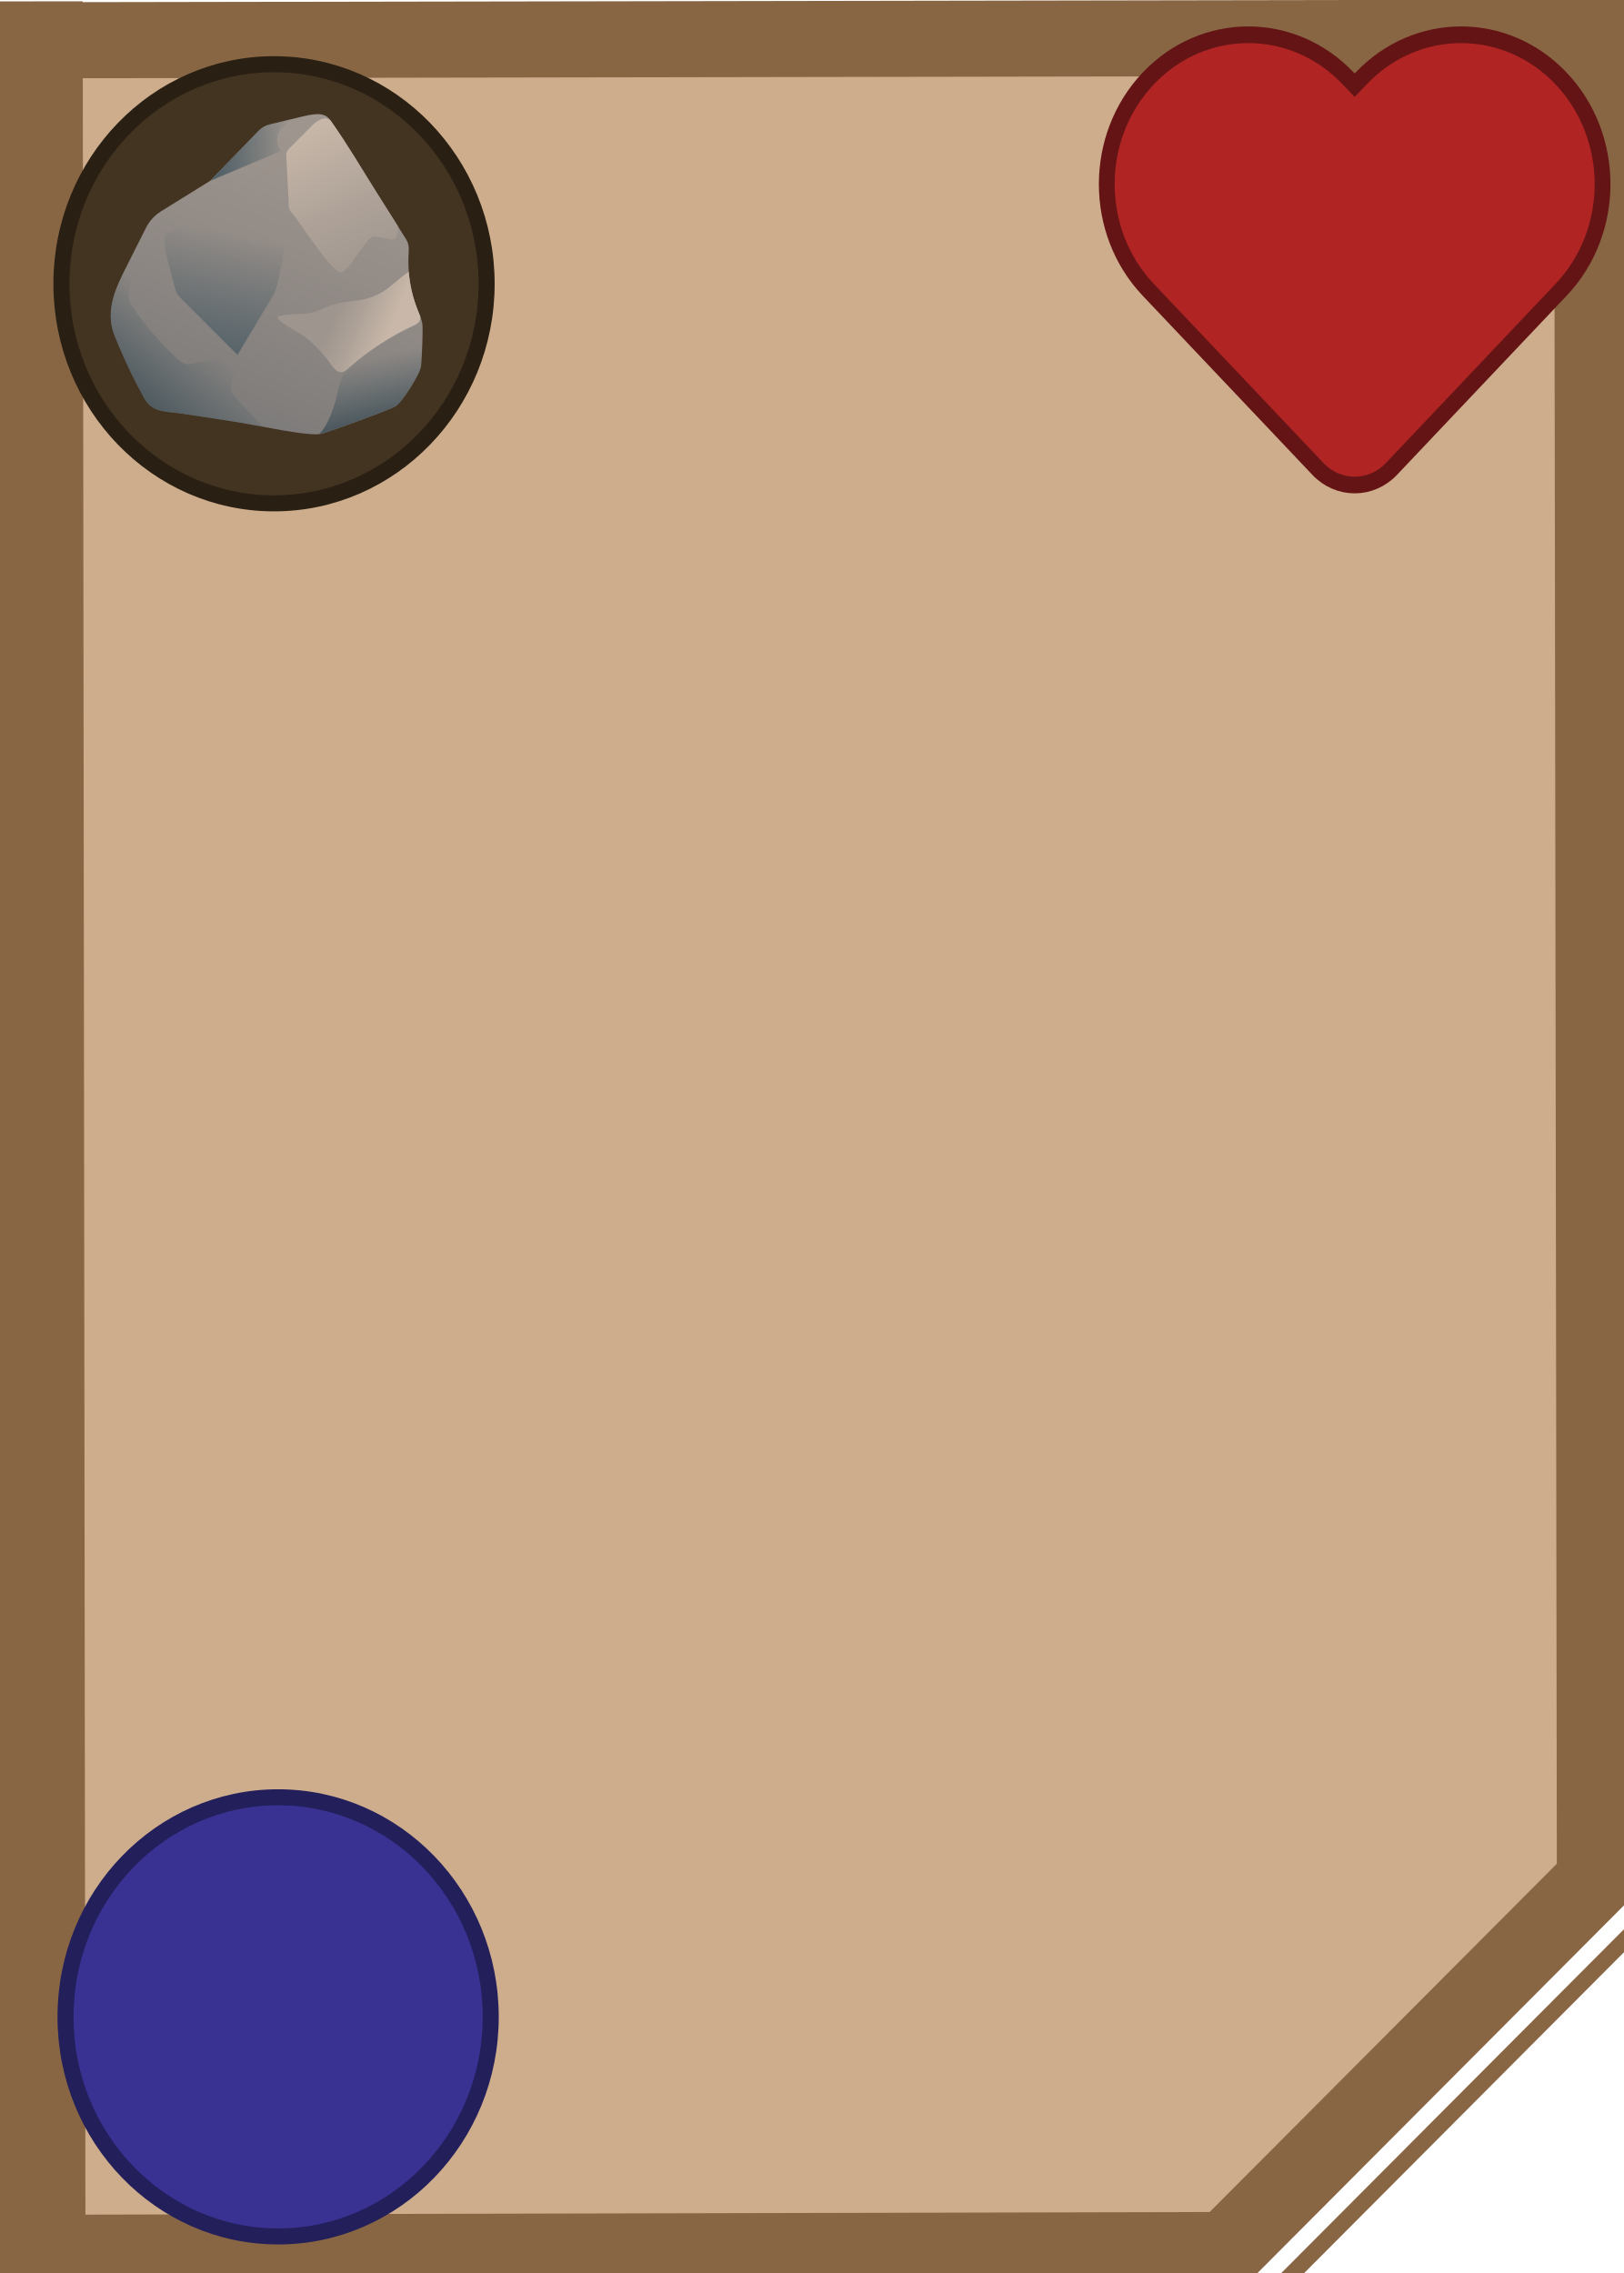
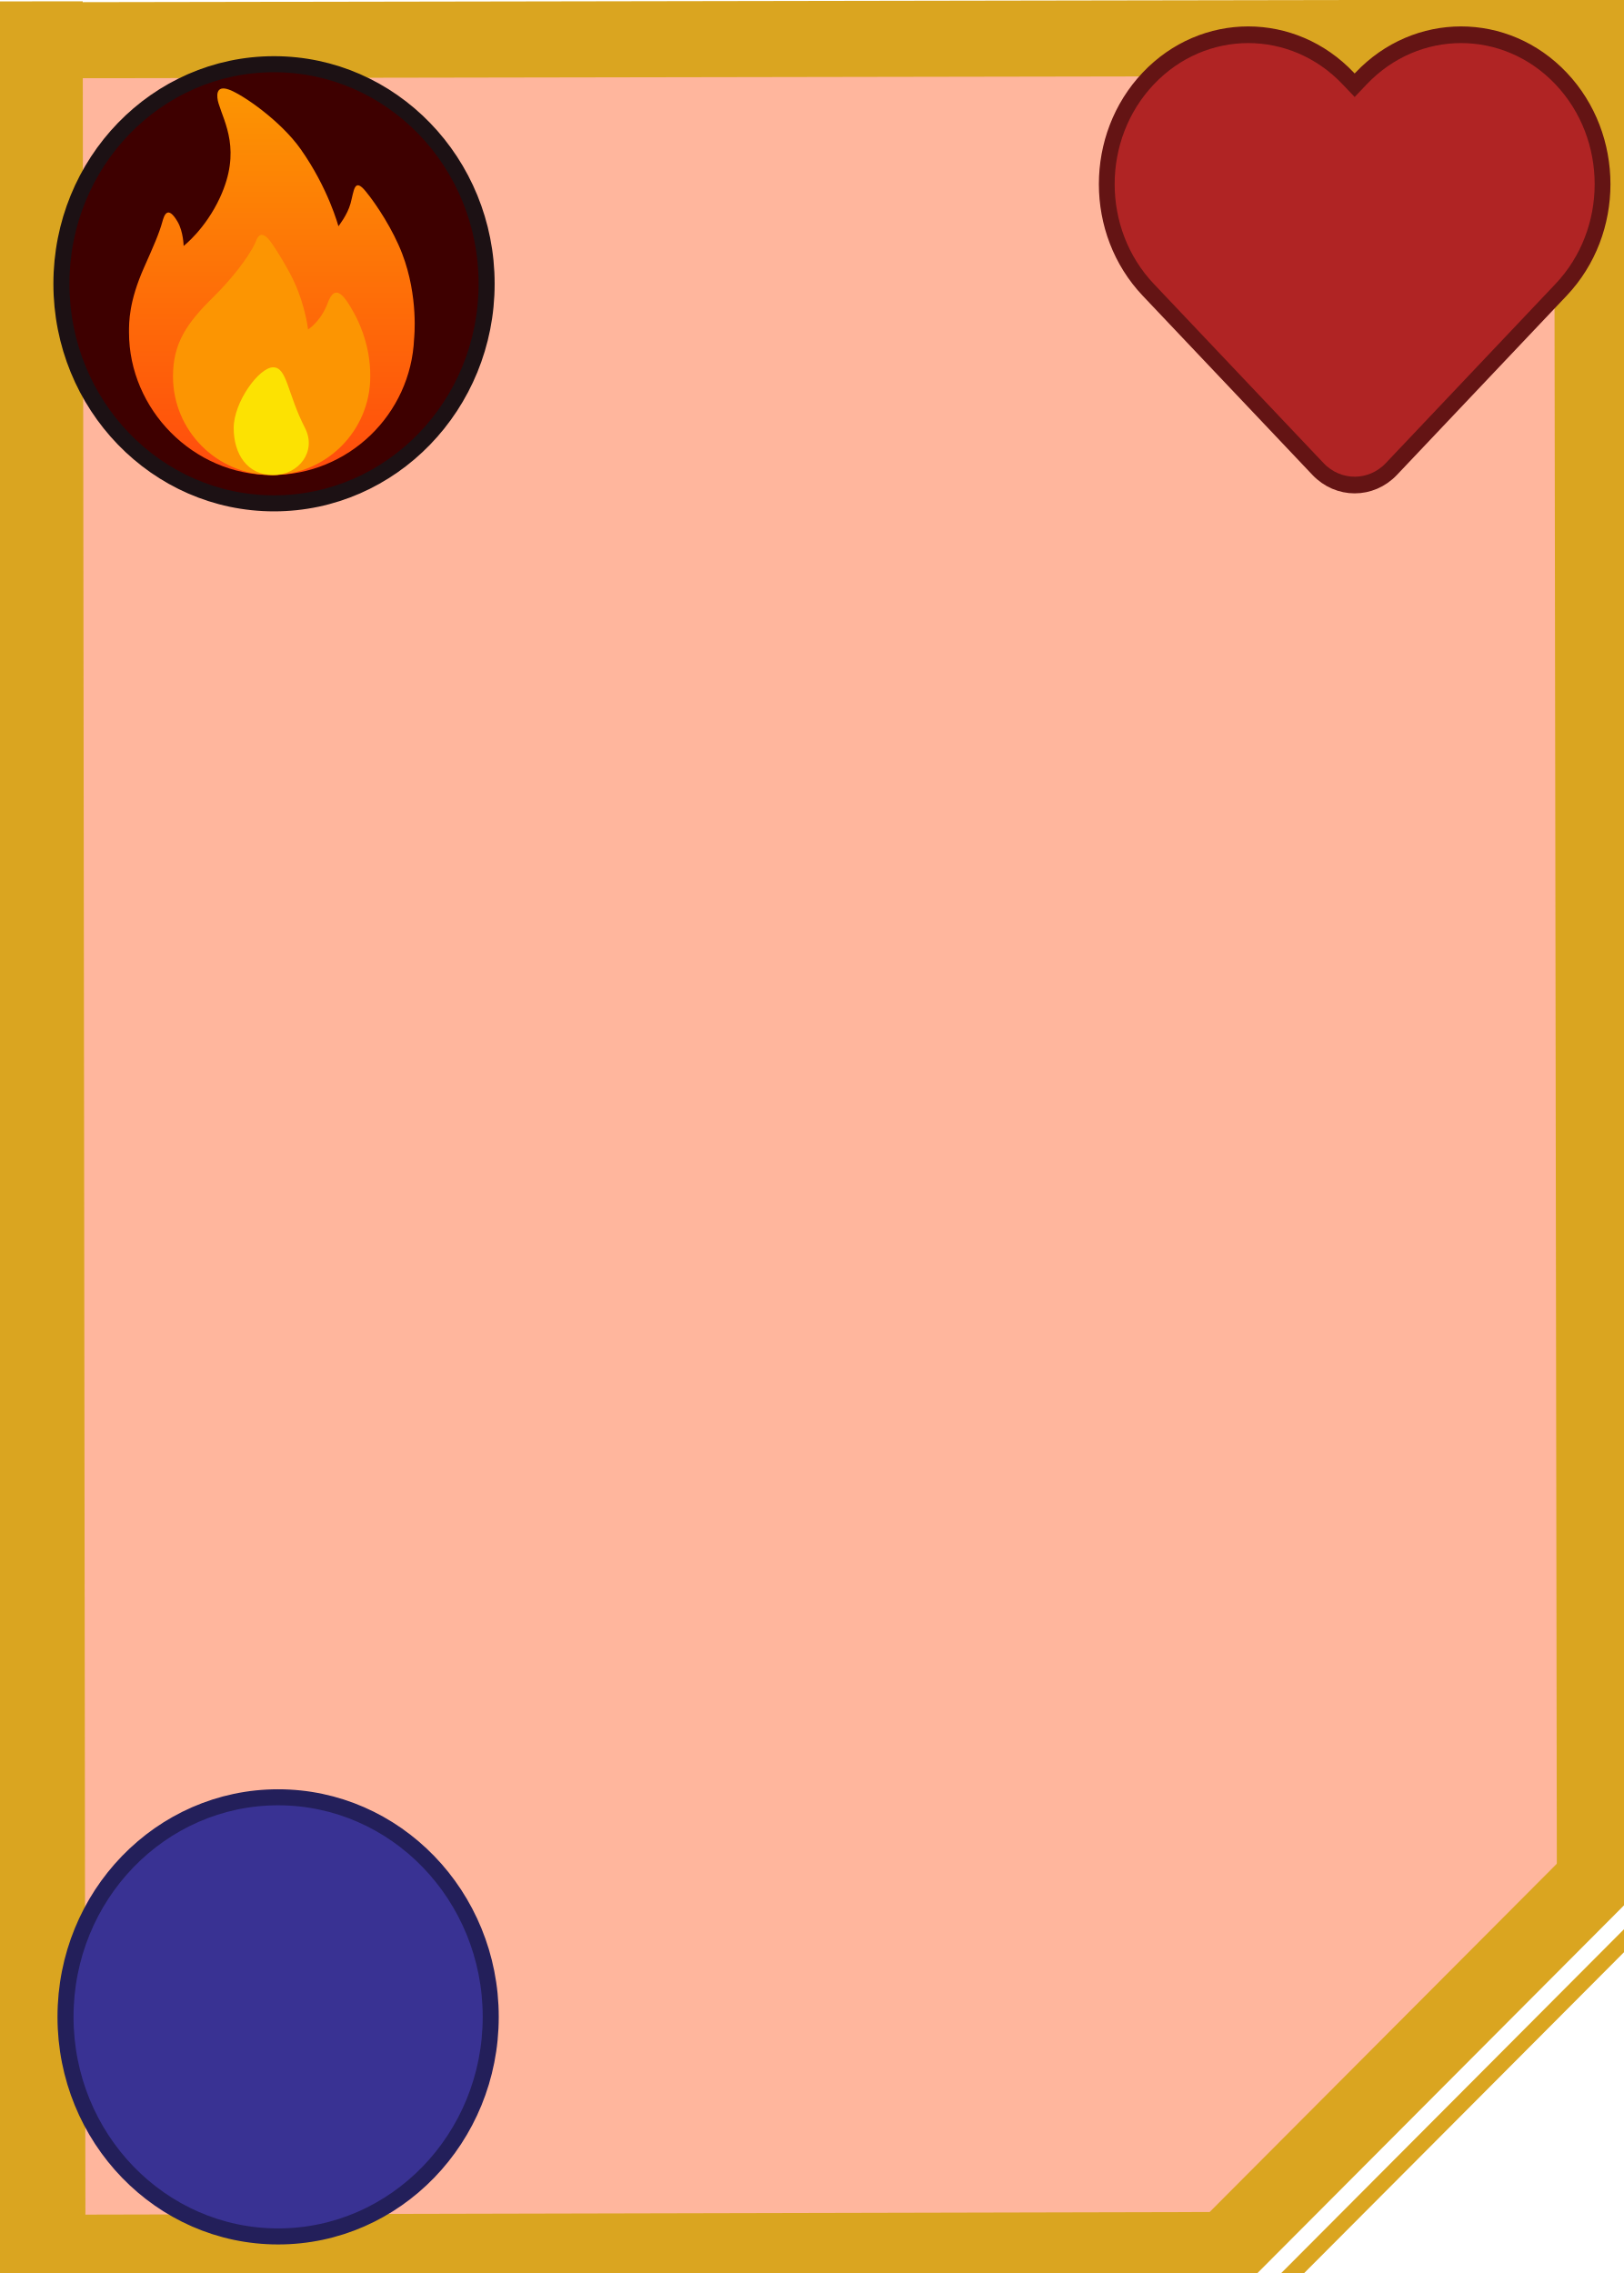
<svg xmlns="http://www.w3.org/2000/svg" width="500" height="700" viewBox="0 0 500 700" preserveAspectRatio="xMidYMid meet" version="1.1" id="svg1" xml:space="preserve">
  <defs id="defs1">
    <linearGradient id="swatch84">
      <stop style="stop-color:#693017;stop-opacity:1;" offset="0" id="stop84" />
    </linearGradient>
    <linearGradient id="linear-gradient-1" gradientUnits="userSpaceOnUse" x1="94.141" y1="255" x2="94.141" y2="0.188">
      <stop offset="0" stop-color="#ff4c0d" id="stop1" />
      <stop offset="1" stop-color="#fc9502" id="stop2" />
    </linearGradient>
-     <linearGradient id="IconifyId17ecdb2904d178eab19920" gradientUnits="userSpaceOnUse" x1="104.646" y1="123.357" x2="97.606" y2="95.587" gradientTransform="matrix(6.25,0,0,6.25,-56.59148,-167.0703)">
-       <stop offset="0" stop-color="#37474f" id="stop17" />
-       <stop offset=".808" stop-color="#42565f" stop-opacity=".192" id="stop18" />
-       <stop offset="1" stop-color="#455a64" stop-opacity="0" id="stop19" />
-     </linearGradient>
-     <linearGradient id="IconifyId17ecdb2904d178eab19919" gradientUnits="userSpaceOnUse" x1="87.261" y1="76.607" x2="121.616" y2="90.767" gradientTransform="matrix(6.25,0,0,6.25,-56.59148,-167.0703)">
-       <stop offset="0" stop-color="#9e958e" id="stop14" />
-       <stop offset=".25" stop-color="#aea298" id="stop15" />
-       <stop offset=".566" stop-color="#c9b8a9" id="stop16" />
-     </linearGradient>
-     <linearGradient id="IconifyId17ecdb2904d178eab19918" gradientUnits="userSpaceOnUse" x1="41.732" y1="20.416" x2="70.782" y2="20.416" gradientTransform="matrix(6.25,0,0,6.25,-56.59148,-167.0703)">
-       <stop offset="0" stop-color="#4c5c64" id="stop12" />
-       <stop offset="1" stop-color="#455a64" stop-opacity="0" id="stop13" />
-     </linearGradient>
-     <linearGradient id="IconifyId17ecdb2904d178eab19917" gradientUnits="userSpaceOnUse" x1="37.502" y1="104.545" x2="47.502" y2="50.295" gradientTransform="matrix(6.25,0,0,6.25,-56.59148,-167.0703)">
-       <stop offset="0" stop-color="#4c5c64" id="stop10" />
-       <stop offset="1" stop-color="#455a64" stop-opacity="0" id="stop11" />
-     </linearGradient>
-     <linearGradient id="IconifyId17ecdb2904d178eab19916" gradientUnits="userSpaceOnUse" x1="99.553" y1="66.702" x2="74.778" y2="11.745" gradientTransform="matrix(6.25,0,0,6.25,-56.59148,-167.0703)">
-       <stop offset="0" stop-color="#9e958e" id="stop7" />
-       <stop offset=".442" stop-color="#aea298" id="stop8" />
-       <stop offset="1" stop-color="#c9b8a9" id="stop9" />
-     </linearGradient>
-     <linearGradient id="IconifyId17ecdb2904d178eab19915" gradientUnits="userSpaceOnUse" x1="8.859" y1="120.137" x2="47.171" y2="77.536" gradientTransform="matrix(6.25,0,0,6.25,-56.59148,-167.0703)">
-       <stop offset="0" stop-color="#37474f" id="stop4" />
-       <stop offset=".612" stop-color="#42565f" stop-opacity=".192" id="stop5" />
-       <stop offset=".757" stop-color="#455a64" stop-opacity="0" id="stop6" />
-     </linearGradient>
-     <linearGradient id="IconifyId17ecdb2904d178eab19914" gradientUnits="userSpaceOnUse" x1="87.616" y1="21.04" x2="41.548" y2="138.084" gradientTransform="matrix(6.25,0,0,6.25,-56.59148,-167.0703)">
-       <stop offset="0" stop-color="#9e958e" id="stop1-5" />
-       <stop offset=".46" stop-color="#8e8884" id="stop2-6" />
-       <stop offset="1" stop-color="#757575" id="stop3" />
-     </linearGradient>
  </defs>
-   <path style="opacity:0.96;fill:#ccaa88;fill-opacity:1;stroke:none;stroke-width:5;stroke-dasharray:none;stroke-opacity:1" d="m 2.583,13.776 c 7.175,0 14.35,0 21.525,0 1.602,0 3.707,-0.486 5.166,0 3.058,1.019 6.533,-0.118 9.471,0.861 1.218,0.406 2.178,1.511 3.444,1.722 1.415,0.236 2.913,-0.348 4.305,0 3.785,0.946 7.259,0.861 11.193,0.861 3.785,0 11.428,-1.07 14.637,0 0.385,0.128 0.463,0.781 0.861,0.861 3.628,0.726 8.356,0 12.054,0 10.332,0 20.664,0 30.996,0 12.915,0 25.83,0 38.745,0 5.575,0 13.59,1.07 18.942,0 2.914,-0.583 5.652,-1.13 8.61,-1.722 1.4,-0.28 2.896,0.352 4.305,0 0.788,-0.197 0.996,-1.359 1.722,-1.722 1.548,-0.774 9.11,0 11.193,0 9.184,0 18.368,0 27.552,0 11.193,0 22.386,0 33.579,0 4.39,0 10.377,1.065 14.637,0 2.195,-0.549 3.957,-1.032 6.027,-1.722 1.272,-0.424 3.009,0.324 4.305,0 2.102,-0.526 3.186,-1.593 5.166,-2.583 2.741,-1.37 17.256,1.067 21.525,0 0.394,-0.098 0.498,-0.679 0.861,-0.861 0.521,-0.261 19.124,-0.385 20.664,0 0.394,0.098 0.467,0.763 0.861,0.861 1.621,0.405 3.545,-0.405 5.166,0 1.558,-0.519 1.601,1.395 2.583,1.722 2.619,0.873 15.993,0 19.803,0 3.589,0 11.6,-1.012 14.637,0 0.385,0.128 0.498,0.679 0.861,0.861 0.68,0.34 1.857,-0.242 2.583,0 6.237,2.079 -1.357,-0.248 2.583,1.722 0.925,0.463 2.448,-0.332 3.444,0 1.218,0.406 2.226,1.316 3.444,1.722 1.298,0.433 15.769,0.484 17.22,0 0.786,-0.262 4.034,-3.067 5.166,-3.444 1.55,-0.517 3.616,0.517 5.166,0 1.155,-0.385 1.57,-1.908 2.583,-2.583 1.062,-0.708 8.137,-0.416 9.471,-0.861 6.237,-2.079 -1.357,0.248 2.583,-1.722 1.769,-0.885 5.047,0.614 6.888,0 6.237,-2.079 -1.357,0.248 2.583,-1.722 0.976,-0.488 21.319,-0.643 23.247,0 2.939,0.98 2.818,1.518 6.027,3.444 0.492,0.295 1.209,-0.257 1.722,0 0.726,0.363 0.952,1.465 1.722,1.722 0.827,0.276 2.618,-0.413 3.444,0 1.628,0.814 1.124,2.846 1.722,3.444 0.287,0.287 2.296,0.574 2.583,0.861 0.203,0.203 -0.203,0.658 0,0.861 0.203,0.203 0.574,0 0.861,0 0.574,0.574 1.272,1.047 1.722,1.722 0.425,0.637 0.35,1.211 0.861,1.722 0.768,0.768 1.364,-1.289 1.722,0.861 0.813,4.878 -1.28,18.547 0,22.386 0.128,0.385 0.733,0.476 0.861,0.861 0.272,0.817 -0.385,1.813 0,2.583 0.752,1.504 2.05,0.124 2.583,1.722 1.033,3.1 -1.033,7.232 0,10.332 0.128,0.385 0.679,0.498 0.861,0.861 0.727,1.453 0.104,3.652 0.861,5.166 0.287,0.574 1.435,0.287 1.722,0.861 1.126,2.253 -0.796,6.223 0,8.61 0.203,0.609 0.658,1.113 0.861,1.722 0.58,1.74 -0.81,4.407 0,6.027 0.182,0.363 0.733,0.476 0.861,0.861 0.888,2.664 0,23.648 0,27.552 0,8.571 0.933,18.726 -1.722,26.691 -0.424,1.272 0.324,3.009 0,4.305 -1.45,5.8 -0.013,0.013 -1.722,1.722 -0.495,0.495 -1.228,3.317 -1.722,4.305 -0.463,0.925 0.332,2.448 0,3.444 -0.981,2.944 -0.714,0.641 -2.583,3.444 -0.758,1.137 0,5.463 0,6.888 0,1.945 0.128,-0.385 -0.861,2.583 -1.563,4.69 1.534,12.431 -0.861,17.22 -0.897,1.794 0,19.046 0,21.525 0,8.61 0,17.22 0,25.83 0,3.147 -0.616,7.253 0,10.332 0.179,0.895 1.572,7.449 1.722,7.749 0.287,0.574 1.519,0.252 1.722,0.861 0.642,1.926 -0.9,5.087 0,6.888 1.099,2.198 0.149,2.168 0.861,4.305 0.383,1.148 1.171,2.342 1.722,3.444 0.884,1.768 0,11.436 0,13.776 0,1.945 -0.257,-0.257 1.722,1.722 0.609,0.609 0,1.722 0,2.583 0,2.247 1.038,8.256 0,10.332 -1.792,3.583 0.059,-0.92 -1.722,0.861 -1.511,1.511 -1.29,14.625 -1.722,17.22 -0.518,3.106 -1.812,5.525 -2.583,8.61 -0.657,2.629 0,6.825 0,9.471 0,7.749 0,15.498 0,23.247 0,2.323 -1.04,8.252 0,10.332 0.686,1.372 2.678,3.253 1.722,5.166 -0.885,1.769 -2.574,2.129 -3.444,4.305 -0.32,0.799 0.385,1.813 0,2.583 -0.567,1.134 -2.016,2.31 -2.583,3.444 -1.024,2.049 0,8.097 0,10.332 0,2.065 -0.432,21.954 0,22.386 0.454,0.454 1.366,0.327 1.722,0.861 0.637,0.955 -0.513,2.417 0,3.444 0.128,0.257 0.658,-0.203 0.861,0 0.642,0.642 0.574,1.722 0.861,2.583 0.612,1.836 0.338,10.408 0.861,11.193 0.45,0.675 1.272,1.047 1.722,1.722 1.106,1.659 -0.808,16.571 0,19.803 0.397,1.588 1.097,2.193 1.722,3.444 0.834,1.668 0,10.741 0,12.915 0,3.498 0.969,20.448 0,22.386 -0.182,0.363 -0.733,0.476 -0.861,0.861 -0.737,2.211 1.032,5.685 0,7.749 -0.182,0.363 -0.733,0.476 -0.861,0.861 -1.223,3.67 1.461,14.297 0,17.22 -0.463,0.926 -1.259,1.657 -1.722,2.583 -0.94,1.881 0,11.763 0,14.637 0,2.507 -0.173,22.213 0,22.386 0.203,0.203 0.604,-0.128 0.861,0 1.061,0.53 1.451,3.42 0.861,4.305 -1.305,1.957 -2.653,3.654 -3.444,6.027 -1.191,3.574 1.325,17.153 0,19.803 -0.363,0.726 -1.359,0.996 -1.722,1.722 -0.257,0.513 0.406,1.316 0,1.722 -0.454,0.454 -1.268,0.407 -1.722,0.861 0,0.574 0.318,1.244 0,1.722 -0.053,2.424 -1.941,0.219 -2.583,0.861 -0.203,0.203 0.203,0.658 0,0.861 -0.548,0.548 -2.345,1.172 -3.444,1.722 -1.839,0.92 -0.916,2.638 -1.722,3.444 -1.637,1.637 -4.897,2.905 -6.027,5.166 -0.257,0.513 0.257,1.209 0,1.722 -0.484,0.968 -2.243,1.563 -2.583,2.583 -0.182,0.545 0.318,1.244 0,1.722 -0.356,0.534 -1.268,0.407 -1.722,0.861 -0.287,0.287 -0.574,2.296 -0.861,2.583 -1.781,1.781 0.07,-2.722 -1.722,0.861 -0.128,0.257 0.203,0.658 0,0.861 -0.203,0.203 -0.733,-0.257 -0.861,0 -0.257,0.513 0.182,1.177 0,1.722 -0.327,0.982 -1.148,1.722 -1.722,2.583 -0.773,1.159 -3.067,3.686 -4.305,4.305 -0.257,0.128 -0.658,-0.203 -0.861,0 -0.642,0.642 -0.219,1.941 -0.861,2.583 -0.406,0.406 -1.465,-0.513 -1.722,0 -0.257,0.513 0.182,1.177 0,1.722 -0.498,1.494 -5.454,6.171 -6.888,6.888 -0.522,0.261 -2.222,0.5 -2.583,0.861 -0.454,0.454 -0.407,1.268 -0.861,1.722 -0.406,0.406 -1.316,-0.406 -1.722,0 -1.781,1.781 2.722,-0.07 -0.861,1.722 -0.942,0.471 -2.555,0.833 -3.444,1.722 -1.525,1.525 -1.887,4.47 -3.444,6.027 -1.195,1.195 -3.008,2.147 -4.305,3.444 -1.016,1.016 -1.664,2.525 -2.583,3.444 -0.454,0.454 -1.188,0.505 -1.722,0.861 -1.174,0.783 -12.676,11.337 -12.915,12.054 -0.182,0.545 0.257,1.209 0,1.722 -0.363,0.726 -1.272,1.047 -1.722,1.722 -0.159,0.239 0.203,0.658 0,0.861 -0.203,0.203 -0.658,-0.203 -0.861,0 -1.761,1.761 -2.149,4.084 -3.444,6.027 -0.941,1.412 -1.642,0.31 -2.583,1.722 -1.861,2.792 -5.006,5.947 -6.888,6.888 -3.583,1.792 0.92,-0.059 -0.861,1.722 -0.642,0.642 -1.828,0.358 -2.583,0.861 -0.95,0.633 -1.566,2.074 -2.583,2.583 -0.936,0.468 -4.819,0.514 -5.166,0.861 -0.203,0.203 0.203,0.658 0,0.861 -0.406,0.406 -1.209,-0.257 -1.722,0 -0.854,0.427 -1.691,1.425 -2.583,1.722 -1.55,0.517 -3.616,-0.517 -5.166,0 -0.609,0.203 -1.093,0.735 -1.722,0.861 -3.969,0.794 -9.088,-1.276 -12.915,0 -6.237,2.079 1.357,-0.248 -2.583,1.722 -1.72,0.86 -6.459,-1.29 -7.749,0 -1.781,1.781 2.722,-0.07 -0.861,1.722 -2.096,1.048 -5.5,-0.75 -7.749,0 -2.738,0.913 -16.216,3.085 -18.942,1.722 -0.363,-0.182 -0.476,-0.733 -0.861,-0.861 -2.576,-0.859 -5.97,0.66 -8.61,0 -4.209,-1.052 -8.429,-0.861 -12.915,-0.861 -17.22,0 -34.44,0 -51.661,0 -3.856,0 -19.458,-1.033 -21.525,0 -1.133,0.566 -2.28,1.334 -3.444,1.722 -2.853,0.951 -24.826,0 -30.135,0 -1.015,0 -5.339,0.688 -6.027,0 -0.203,-0.203 0.257,-0.733 0,-0.861 -2.664,-1.332 -9.864,1.017 -12.915,0 -2.342,-0.781 -4.857,-0.706 -6.888,-1.722 -2.526,-1.263 -6.945,1.263 -9.471,0 -0.926,-0.463 -1.657,-1.259 -2.583,-1.722 -1.817,-0.909 -11.219,0 -13.776,0 -10.619,0 -21.238,0 -31.857,0 -2.335,0 -24.664,-0.306 -24.969,0 -0.454,0.454 -0.407,1.268 -0.861,1.722 -0.573,0.573 -5.903,0 -6.888,0 -1.945,0 0.385,-0.128 -2.583,0.861 -1.721,0.574 -5.029,0 -6.888,0 -2.454,0 -6.278,-0.777 -8.61,0 -5.853,1.951 -20.631,1.739 -25.83,-0.861 -2.012,-1.006 0.995,1.789 -2.583,0 -0.574,-0.287 -0.287,-1.435 -0.861,-1.722 -1.927,-0.963 -5.657,0.523 -7.749,0 -0.394,-0.098 -0.498,-0.679 -0.861,-0.861 -1.002,-0.501 -3.56,0.745 -4.305,0 -0.203,-0.203 0.203,-0.658 0,-0.861 -0.947,-0.947 -3.347,-0.667 -4.305,-2.583 -1.079,-2.158 0.119,-8.373 -0.861,-10.332 -0.287,-0.574 -1.435,-0.287 -1.722,-0.861 -0.803,-1.607 0.574,-4.306 0,-6.027 -0.128,-0.385 -0.679,-0.498 -0.861,-0.861 -0.494,-0.988 0.206,-2.17 -0.861,-4.305 -0.689,-1.378 0.689,-3.788 0,-5.166 -2.564,-5.127 -2.674,-29.953 0,-35.301 1.182,-2.363 -0.812,-11.39 0,-14.637 0.156,-0.623 0.658,-1.113 0.861,-1.722 0.406,-1.219 0.371,-18.318 0,-19.803 -2.175,-8.701 -0.861,-19.265 -0.861,-28.413 0,-2.022 0.632,-4.991 0,-6.888 -0.789,-2.368 -0.694,-4.832 -1.722,-6.888 -1.394,-2.787 1.213,-9.882 0,-12.915 -0.301,-0.754 -1.465,-0.952 -1.722,-1.722 -0.335,-1.005 0.251,-4.771 0,-6.027 -0.276,-1.378 -1.276,-2.967 -1.722,-4.305 -0.528,-1.585 -0.215,-3.228 -0.861,-5.166 -1.455,-4.366 1.117,-10.17 0,-14.637 C 0.683,498.671 1.313,502.872 0,500.246 c -1.537,-3.074 1.267,-14.28 0,-18.081 -0.128,-0.385 -0.679,-0.498 -0.861,-0.861 -0.196,-0.392 -0.336,-18.27 0,-18.942 0.182,-0.363 0.733,-0.476 0.861,-0.861 0.417,-1.252 -0.49,-3.08 0,-4.305 0.384,-0.961 1.259,-1.657 1.722,-2.583 0.485,-0.971 0,-3.254 0,-4.305 0,-5.152 -1.335,-12.828 0.861,-17.22 0.555,-1.11 -0.307,-2.83 0.861,-5.166 1.148,-2.296 -1.148,-6.314 0,-8.61 0.182,-0.363 0.733,-0.476 0.861,-0.861 0.185,-0.556 -0.394,-2.853 0,-3.444 0.45,-0.675 1.272,-1.047 1.722,-1.722 1.153,-1.729 -0.672,-5.732 0,-7.749 0.833,-2.5 0.861,-4.188 0.861,-6.888 0,-5.587 0.874,-12.014 -0.861,-17.22 -0.892,-2.677 0,-7.588 0,-10.332 0,-8.61 0,-17.22 0,-25.83 0,-8.036 0,-16.072 0,-24.108 0,-1.983 0.702,-9.788 0,-11.193 -1.97,-3.941 0.357,3.654 -1.722,-2.583 -0.942,-2.825 0,-22.8 0,-25.83 0,-18.655 0,-37.31 0,-55.966 0,-5.6 0.88,-11.996 -0.861,-17.22 -0.846,-2.539 0.138,-5.614 -0.861,-8.61 -0.393,-1.178 0.792,-4.374 0,-5.166 -0.203,-0.203 -0.658,0.203 -0.861,0 -1.256,-1.256 0.692,-6.88 0,-8.61 C 1.245,184.786 0.477,183.726 0,182.534 -0.382,181.579 -0.313,172.28 0,171.341 c 2.175,-6.524 -0.311,0.311 1.722,-1.722 0.355,-0.355 0.861,-14.843 0.861,-17.22 0,-3.417 -1.072,-8.838 0,-12.054 0.128,-0.385 0.733,-0.476 0.861,-0.861 0.517,-1.55 -0.517,-3.616 0,-5.166 0.128,-0.385 0.733,-0.476 0.861,-0.861 0.558,-1.673 -0.785,-4.458 0,-6.027 0.287,-0.574 1.435,-0.287 1.722,-0.861 0.584,-1.167 0.358,-21.313 0,-22.386 -0.203,-0.609 -0.407,-1.268 -0.861,-1.722 -0.203,-0.203 -0.791,0.278 -0.861,0 -0.518,-2.071 0.983,-6.644 0,-8.61 -0.128,-0.257 -0.791,0.278 -0.861,0 -0.278,-1.114 0.189,-2.312 0,-3.444 -0.106,-0.633 -0.658,-1.113 -0.861,-1.722 -1.066,-3.199 0,-8.641 0,-12.054 0,-3.525 0.898,-9.618 1.722,-12.915 0.473,-1.891 -0.473,-4.136 0,-6.027 1.45,-5.8 0.013,-0.013 1.722,-1.722 0.646,-0.646 0,-6.747 0,-7.749 0,-4.423 1.038,-24.096 0,-26.691 -1.05,-2.624 -2.296,-5.166 -3.444,-7.749 z" id="path91" />
+   <path style="opacity:0.96;fill:#ffb399;fill-opacity:1;stroke:none;stroke-width:5;stroke-dasharray:none;stroke-opacity:1" d="m 2.583,13.776 c 7.175,0 14.35,0 21.525,0 1.602,0 3.707,-0.486 5.166,0 3.058,1.019 6.533,-0.118 9.471,0.861 1.218,0.406 2.178,1.511 3.444,1.722 1.415,0.236 2.913,-0.348 4.305,0 3.785,0.946 7.259,0.861 11.193,0.861 3.785,0 11.428,-1.07 14.637,0 0.385,0.128 0.463,0.781 0.861,0.861 3.628,0.726 8.356,0 12.054,0 10.332,0 20.664,0 30.996,0 12.915,0 25.83,0 38.745,0 5.575,0 13.59,1.07 18.942,0 2.914,-0.583 5.652,-1.13 8.61,-1.722 1.4,-0.28 2.896,0.352 4.305,0 0.788,-0.197 0.996,-1.359 1.722,-1.722 1.548,-0.774 9.11,0 11.193,0 9.184,0 18.368,0 27.552,0 11.193,0 22.386,0 33.579,0 4.39,0 10.377,1.065 14.637,0 2.195,-0.549 3.957,-1.032 6.027,-1.722 1.272,-0.424 3.009,0.324 4.305,0 2.102,-0.526 3.186,-1.593 5.166,-2.583 2.741,-1.37 17.256,1.067 21.525,0 0.394,-0.098 0.498,-0.679 0.861,-0.861 0.521,-0.261 19.124,-0.385 20.664,0 0.394,0.098 0.467,0.763 0.861,0.861 1.621,0.405 3.545,-0.405 5.166,0 1.558,-0.519 1.601,1.395 2.583,1.722 2.619,0.873 15.993,0 19.803,0 3.589,0 11.6,-1.012 14.637,0 0.385,0.128 0.498,0.679 0.861,0.861 0.68,0.34 1.857,-0.242 2.583,0 6.237,2.079 -1.357,-0.248 2.583,1.722 0.925,0.463 2.448,-0.332 3.444,0 1.218,0.406 2.226,1.316 3.444,1.722 1.298,0.433 15.769,0.484 17.22,0 0.786,-0.262 4.034,-3.067 5.166,-3.444 1.55,-0.517 3.616,0.517 5.166,0 1.155,-0.385 1.57,-1.908 2.583,-2.583 1.062,-0.708 8.137,-0.416 9.471,-0.861 6.237,-2.079 -1.357,0.248 2.583,-1.722 1.769,-0.885 5.047,0.614 6.888,0 6.237,-2.079 -1.357,0.248 2.583,-1.722 0.976,-0.488 21.319,-0.643 23.247,0 2.939,0.98 2.818,1.518 6.027,3.444 0.492,0.295 1.209,-0.257 1.722,0 0.726,0.363 0.952,1.465 1.722,1.722 0.827,0.276 2.618,-0.413 3.444,0 1.628,0.814 1.124,2.846 1.722,3.444 0.287,0.287 2.296,0.574 2.583,0.861 0.203,0.203 -0.203,0.658 0,0.861 0.203,0.203 0.574,0 0.861,0 0.574,0.574 1.272,1.047 1.722,1.722 0.425,0.637 0.35,1.211 0.861,1.722 0.768,0.768 1.364,-1.289 1.722,0.861 0.813,4.878 -1.28,18.547 0,22.386 0.128,0.385 0.733,0.476 0.861,0.861 0.272,0.817 -0.385,1.813 0,2.583 0.752,1.504 2.05,0.124 2.583,1.722 1.033,3.1 -1.033,7.232 0,10.332 0.128,0.385 0.679,0.498 0.861,0.861 0.727,1.453 0.104,3.652 0.861,5.166 0.287,0.574 1.435,0.287 1.722,0.861 1.126,2.253 -0.796,6.223 0,8.61 0.203,0.609 0.658,1.113 0.861,1.722 0.58,1.74 -0.81,4.407 0,6.027 0.182,0.363 0.733,0.476 0.861,0.861 0.888,2.664 0,23.648 0,27.552 0,8.571 0.933,18.726 -1.722,26.691 -0.424,1.272 0.324,3.009 0,4.305 -1.45,5.8 -0.013,0.013 -1.722,1.722 -0.495,0.495 -1.228,3.317 -1.722,4.305 -0.463,0.925 0.332,2.448 0,3.444 -0.981,2.944 -0.714,0.641 -2.583,3.444 -0.758,1.137 0,5.463 0,6.888 0,1.945 0.128,-0.385 -0.861,2.583 -1.563,4.69 1.534,12.431 -0.861,17.22 -0.897,1.794 0,19.046 0,21.525 0,8.61 0,17.22 0,25.83 0,3.147 -0.616,7.253 0,10.332 0.179,0.895 1.572,7.449 1.722,7.749 0.287,0.574 1.519,0.252 1.722,0.861 0.642,1.926 -0.9,5.087 0,6.888 1.099,2.198 0.149,2.168 0.861,4.305 0.383,1.148 1.171,2.342 1.722,3.444 0.884,1.768 0,11.436 0,13.776 0,1.945 -0.257,-0.257 1.722,1.722 0.609,0.609 0,1.722 0,2.583 0,2.247 1.038,8.256 0,10.332 -1.792,3.583 0.059,-0.92 -1.722,0.861 -1.511,1.511 -1.29,14.625 -1.722,17.22 -0.518,3.106 -1.812,5.525 -2.583,8.61 -0.657,2.629 0,6.825 0,9.471 0,7.749 0,15.498 0,23.247 0,2.323 -1.04,8.252 0,10.332 0.686,1.372 2.678,3.253 1.722,5.166 -0.885,1.769 -2.574,2.129 -3.444,4.305 -0.32,0.799 0.385,1.813 0,2.583 -0.567,1.134 -2.016,2.31 -2.583,3.444 -1.024,2.049 0,8.097 0,10.332 0,2.065 -0.432,21.954 0,22.386 0.454,0.454 1.366,0.327 1.722,0.861 0.637,0.955 -0.513,2.417 0,3.444 0.128,0.257 0.658,-0.203 0.861,0 0.642,0.642 0.574,1.722 0.861,2.583 0.612,1.836 0.338,10.408 0.861,11.193 0.45,0.675 1.272,1.047 1.722,1.722 1.106,1.659 -0.808,16.571 0,19.803 0.397,1.588 1.097,2.193 1.722,3.444 0.834,1.668 0,10.741 0,12.915 0,3.498 0.969,20.448 0,22.386 -0.182,0.363 -0.733,0.476 -0.861,0.861 -0.737,2.211 1.032,5.685 0,7.749 -0.182,0.363 -0.733,0.476 -0.861,0.861 -1.223,3.67 1.461,14.297 0,17.22 -0.463,0.926 -1.259,1.657 -1.722,2.583 -0.94,1.881 0,11.763 0,14.637 0,2.507 -0.173,22.213 0,22.386 0.203,0.203 0.604,-0.128 0.861,0 1.061,0.53 1.451,3.42 0.861,4.305 -1.305,1.957 -2.653,3.654 -3.444,6.027 -1.191,3.574 1.325,17.153 0,19.803 -0.363,0.726 -1.359,0.996 -1.722,1.722 -0.257,0.513 0.406,1.316 0,1.722 -0.454,0.454 -1.268,0.407 -1.722,0.861 0,0.574 0.318,1.244 0,1.722 -0.053,2.424 -1.941,0.219 -2.583,0.861 -0.203,0.203 0.203,0.658 0,0.861 -0.548,0.548 -2.345,1.172 -3.444,1.722 -1.839,0.92 -0.916,2.638 -1.722,3.444 -1.637,1.637 -4.897,2.905 -6.027,5.166 -0.257,0.513 0.257,1.209 0,1.722 -0.484,0.968 -2.243,1.563 -2.583,2.583 -0.182,0.545 0.318,1.244 0,1.722 -0.356,0.534 -1.268,0.407 -1.722,0.861 -0.287,0.287 -0.574,2.296 -0.861,2.583 -1.781,1.781 0.07,-2.722 -1.722,0.861 -0.128,0.257 0.203,0.658 0,0.861 -0.203,0.203 -0.733,-0.257 -0.861,0 -0.257,0.513 0.182,1.177 0,1.722 -0.327,0.982 -1.148,1.722 -1.722,2.583 -0.773,1.159 -3.067,3.686 -4.305,4.305 -0.257,0.128 -0.658,-0.203 -0.861,0 -0.642,0.642 -0.219,1.941 -0.861,2.583 -0.406,0.406 -1.465,-0.513 -1.722,0 -0.257,0.513 0.182,1.177 0,1.722 -0.498,1.494 -5.454,6.171 -6.888,6.888 -0.522,0.261 -2.222,0.5 -2.583,0.861 -0.454,0.454 -0.407,1.268 -0.861,1.722 -0.406,0.406 -1.316,-0.406 -1.722,0 -1.781,1.781 2.722,-0.07 -0.861,1.722 -0.942,0.471 -2.555,0.833 -3.444,1.722 -1.525,1.525 -1.887,4.47 -3.444,6.027 -1.195,1.195 -3.008,2.147 -4.305,3.444 -1.016,1.016 -1.664,2.525 -2.583,3.444 -0.454,0.454 -1.188,0.505 -1.722,0.861 -1.174,0.783 -12.676,11.337 -12.915,12.054 -0.182,0.545 0.257,1.209 0,1.722 -0.363,0.726 -1.272,1.047 -1.722,1.722 -0.159,0.239 0.203,0.658 0,0.861 -0.203,0.203 -0.658,-0.203 -0.861,0 -1.761,1.761 -2.149,4.084 -3.444,6.027 -0.941,1.412 -1.642,0.31 -2.583,1.722 -1.861,2.792 -5.006,5.947 -6.888,6.888 -3.583,1.792 0.92,-0.059 -0.861,1.722 -0.642,0.642 -1.828,0.358 -2.583,0.861 -0.95,0.633 -1.566,2.074 -2.583,2.583 -0.936,0.468 -4.819,0.514 -5.166,0.861 -0.203,0.203 0.203,0.658 0,0.861 -0.406,0.406 -1.209,-0.257 -1.722,0 -0.854,0.427 -1.691,1.425 -2.583,1.722 -1.55,0.517 -3.616,-0.517 -5.166,0 -0.609,0.203 -1.093,0.735 -1.722,0.861 -3.969,0.794 -9.088,-1.276 -12.915,0 -6.237,2.079 1.357,-0.248 -2.583,1.722 -1.72,0.86 -6.459,-1.29 -7.749,0 -1.781,1.781 2.722,-0.07 -0.861,1.722 -2.096,1.048 -5.5,-0.75 -7.749,0 -2.738,0.913 -16.216,3.085 -18.942,1.722 -0.363,-0.182 -0.476,-0.733 -0.861,-0.861 -2.576,-0.859 -5.97,0.66 -8.61,0 -4.209,-1.052 -8.429,-0.861 -12.915,-0.861 -17.22,0 -34.44,0 -51.661,0 -3.856,0 -19.458,-1.033 -21.525,0 -1.133,0.566 -2.28,1.334 -3.444,1.722 -2.853,0.951 -24.826,0 -30.135,0 -1.015,0 -5.339,0.688 -6.027,0 -0.203,-0.203 0.257,-0.733 0,-0.861 -2.664,-1.332 -9.864,1.017 -12.915,0 -2.342,-0.781 -4.857,-0.706 -6.888,-1.722 -2.526,-1.263 -6.945,1.263 -9.471,0 -0.926,-0.463 -1.657,-1.259 -2.583,-1.722 -1.817,-0.909 -11.219,0 -13.776,0 -10.619,0 -21.238,0 -31.857,0 -2.335,0 -24.664,-0.306 -24.969,0 -0.454,0.454 -0.407,1.268 -0.861,1.722 -0.573,0.573 -5.903,0 -6.888,0 -1.945,0 0.385,-0.128 -2.583,0.861 -1.721,0.574 -5.029,0 -6.888,0 -2.454,0 -6.278,-0.777 -8.61,0 -5.853,1.951 -20.631,1.739 -25.83,-0.861 -2.012,-1.006 0.995,1.789 -2.583,0 -0.574,-0.287 -0.287,-1.435 -0.861,-1.722 -1.927,-0.963 -5.657,0.523 -7.749,0 -0.394,-0.098 -0.498,-0.679 -0.861,-0.861 -1.002,-0.501 -3.56,0.745 -4.305,0 -0.203,-0.203 0.203,-0.658 0,-0.861 -0.947,-0.947 -3.347,-0.667 -4.305,-2.583 -1.079,-2.158 0.119,-8.373 -0.861,-10.332 -0.287,-0.574 -1.435,-0.287 -1.722,-0.861 -0.803,-1.607 0.574,-4.306 0,-6.027 -0.128,-0.385 -0.679,-0.498 -0.861,-0.861 -0.494,-0.988 0.206,-2.17 -0.861,-4.305 -0.689,-1.378 0.689,-3.788 0,-5.166 -2.564,-5.127 -2.674,-29.953 0,-35.301 1.182,-2.363 -0.812,-11.39 0,-14.637 0.156,-0.623 0.658,-1.113 0.861,-1.722 0.406,-1.219 0.371,-18.318 0,-19.803 -2.175,-8.701 -0.861,-19.265 -0.861,-28.413 0,-2.022 0.632,-4.991 0,-6.888 -0.789,-2.368 -0.694,-4.832 -1.722,-6.888 -1.394,-2.787 1.213,-9.882 0,-12.915 -0.301,-0.754 -1.465,-0.952 -1.722,-1.722 -0.335,-1.005 0.251,-4.771 0,-6.027 -0.276,-1.378 -1.276,-2.967 -1.722,-4.305 -0.528,-1.585 -0.215,-3.228 -0.861,-5.166 -1.455,-4.366 1.117,-10.17 0,-14.637 C 0.683,498.671 1.313,502.872 0,500.246 c -1.537,-3.074 1.267,-14.28 0,-18.081 -0.128,-0.385 -0.679,-0.498 -0.861,-0.861 -0.196,-0.392 -0.336,-18.27 0,-18.942 0.182,-0.363 0.733,-0.476 0.861,-0.861 0.417,-1.252 -0.49,-3.08 0,-4.305 0.384,-0.961 1.259,-1.657 1.722,-2.583 0.485,-0.971 0,-3.254 0,-4.305 0,-5.152 -1.335,-12.828 0.861,-17.22 0.555,-1.11 -0.307,-2.83 0.861,-5.166 1.148,-2.296 -1.148,-6.314 0,-8.61 0.182,-0.363 0.733,-0.476 0.861,-0.861 0.185,-0.556 -0.394,-2.853 0,-3.444 0.45,-0.675 1.272,-1.047 1.722,-1.722 1.153,-1.729 -0.672,-5.732 0,-7.749 0.833,-2.5 0.861,-4.188 0.861,-6.888 0,-5.587 0.874,-12.014 -0.861,-17.22 -0.892,-2.677 0,-7.588 0,-10.332 0,-8.61 0,-17.22 0,-25.83 0,-8.036 0,-16.072 0,-24.108 0,-1.983 0.702,-9.788 0,-11.193 -1.97,-3.941 0.357,3.654 -1.722,-2.583 -0.942,-2.825 0,-22.8 0,-25.83 0,-18.655 0,-37.31 0,-55.966 0,-5.6 0.88,-11.996 -0.861,-17.22 -0.846,-2.539 0.138,-5.614 -0.861,-8.61 -0.393,-1.178 0.792,-4.374 0,-5.166 -0.203,-0.203 -0.658,0.203 -0.861,0 -1.256,-1.256 0.692,-6.88 0,-8.61 C 1.245,184.786 0.477,183.726 0,182.534 -0.382,181.579 -0.313,172.28 0,171.341 c 2.175,-6.524 -0.311,0.311 1.722,-1.722 0.355,-0.355 0.861,-14.843 0.861,-17.22 0,-3.417 -1.072,-8.838 0,-12.054 0.128,-0.385 0.733,-0.476 0.861,-0.861 0.517,-1.55 -0.517,-3.616 0,-5.166 0.128,-0.385 0.733,-0.476 0.861,-0.861 0.558,-1.673 -0.785,-4.458 0,-6.027 0.287,-0.574 1.435,-0.287 1.722,-0.861 0.584,-1.167 0.358,-21.313 0,-22.386 -0.203,-0.609 -0.407,-1.268 -0.861,-1.722 -0.203,-0.203 -0.791,0.278 -0.861,0 -0.518,-2.071 0.983,-6.644 0,-8.61 -0.128,-0.257 -0.791,0.278 -0.861,0 -0.278,-1.114 0.189,-2.312 0,-3.444 -0.106,-0.633 -0.658,-1.113 -0.861,-1.722 -1.066,-3.199 0,-8.641 0,-12.054 0,-3.525 0.898,-9.618 1.722,-12.915 0.473,-1.891 -0.473,-4.136 0,-6.027 1.45,-5.8 0.013,-0.013 1.722,-1.722 0.646,-0.646 0,-6.747 0,-7.749 0,-4.423 1.038,-24.096 0,-26.691 -1.05,-2.624 -2.296,-5.166 -3.444,-7.749 z" id="path91" />
  <g id="g1">
-     <path style="opacity:1;fill:#886644;fill-opacity:1;stroke:#886644;stroke-width:20.354;stroke-dasharray:none;stroke-opacity:1" d="M -1.222,692.254 376.199,691.387 Z" id="path81" />
-     <path style="opacity:1;fill:#886644;fill-opacity:1;stroke:#886644;stroke-width:23.426;stroke-dasharray:none;stroke-opacity:1" d="M 0.173,12.42 502.991,11.558 Z" id="path81-53" />
-     <path style="opacity:1;fill:#886644;fill-opacity:1;stroke:#886644;stroke-width:27.545;stroke-dasharray:none;stroke-opacity:1" d="M 12.55,700.595 11.694,0.418 Z" id="path81-1" />
-     <path style="opacity:1;fill:#886644;fill-opacity:1;stroke:#886644;stroke-width:23.7;stroke-dasharray:none;stroke-opacity:1" d="M 598.98,470.76 235.512,835.446 Z" id="path81-10" />
-     <path style="opacity:1;fill:#886644;fill-opacity:1;stroke:#886644;stroke-width:25.156;stroke-dasharray:none;stroke-opacity:1" d="M 491.127,-0.106 491.985,582.037 Z" id="path81-5" />
-     <path style="opacity:1;fill:#886644;fill-opacity:1;stroke:#886644;stroke-width:5;stroke-dasharray:none;stroke-opacity:1" d="M 277.573,820.918 641.042,456.231 Z" id="path81-4" />
+     <path style="opacity:1;fill:#e06633;fill-opacity:1;stroke:#daa520;stroke-width:20.354;stroke-dasharray:none;stroke-opacity:1" d="M -1.222,692.254 376.199,691.387 Z" id="path81" />
+     <path style="opacity:1;fill:#e06633;fill-opacity:1;stroke:#daa520;stroke-width:23.426;stroke-dasharray:none;stroke-opacity:1" d="M 0.173,12.42 502.991,11.558 Z" id="path81-53" />
+     <path style="opacity:1;fill:#e06633;fill-opacity:1;stroke:#daa520;stroke-width:27.545;stroke-dasharray:none;stroke-opacity:1" d="M 12.55,700.595 11.694,0.418 Z" id="path81-1" />
+     <path style="opacity:1;fill:#e06633;fill-opacity:1;stroke:#daa520;stroke-width:23.7;stroke-dasharray:none;stroke-opacity:1" d="M 598.98,470.76 235.512,835.446 Z" id="path81-10" />
+     <path style="opacity:1;fill:#e06633;fill-opacity:1;stroke:#daa520;stroke-width:25.156;stroke-dasharray:none;stroke-opacity:1" d="M 491.127,-0.106 491.985,582.037 Z" id="path81-5" />
+     <path style="opacity:1;fill:#e06633;fill-opacity:1;stroke:#daa520;stroke-width:5;stroke-dasharray:none;stroke-opacity:1" d="M 277.573,820.918 641.042,456.231 Z" id="path81-4" />
  </g>
-   <ellipse style="opacity:1;fill:#433321;fill-opacity:1;stroke:#291f13;stroke-width:4.938;stroke-dasharray:none;stroke-opacity:1" id="path82" cx="84.379" cy="87.392" rx="65.468" ry="67.62" />
+   <ellipse style="opacity:1;fill:#3e0000;fill-opacity:1;stroke:#1c1114;stroke-width:4.938;stroke-dasharray:none;stroke-opacity:1" id="path82" cx="84.379" cy="87.392" rx="65.468" ry="67.62" />
  <ellipse style="fill:#393293;fill-opacity:1;stroke:#231f5a;stroke-width:4.938;stroke-dasharray:none;stroke-opacity:1" id="path82-5" cx="85.642" cy="621.119" rx="65.468" ry="67.62" />
-   <g id="fire" transform="matrix(0.4672391,0,0,0.4672391,39.72439,27.23752)" style="display:none">
+   <g id="fire" transform="matrix(0.4672391,0,0,0.4672391,39.72439,27.23752)">
    <path d="m 187.899,164.809 c -2.096,50.059 -43.325,90.003 -93.899,90.003 -51.915,0 -94,-43.5 -94,-94 0,-6.75 -0.121,-20.24 10,-43 6.057,-13.621 9.856,-22.178 12,-30 1.178,-4.299 3.469,-11.129 10,0 3.851,6.562 4,16 4,16 0,0 14.328,-10.995 24,-32 14.179,-30.793 2.866,-49.2 -1,-62 -1.338,-4.428 -2.178,-12.386 7,-9 9.352,3.451 34.076,20.758 47,39 18.445,26.035 25,51 25,51 0,0 5.906,-7.33 8,-15 2.365,-8.661 2.4,-17.239 9.999,-7.999 7.227,8.787 17.96,25.3 24.001,40.999 10.969,28.509 7.899,55.997 7.899,55.997 z" id="path-1" class="cls-3" fill-rule="evenodd" style="fill:url(#linear-gradient-1)" />
    <path d="m 94,254.812 c -35.899,0 -65,-29.101 -65,-65 0,-21.661 8.729,-34.812 26.896,-52.646 11.632,-11.419 22.519,-25.444 27.146,-34.994 0.911,-1.88 2.984,-11.677 10.977,-0.206 4.193,6.016 10.766,16.715 14.981,25.846 7.266,15.743 9,31 9,31 0,0 7.121,-4.196 12,-15 1.573,-3.482 4.753,-16.664 13.643,-3.484 6.523,9.672 15.484,27.062 15.357,49.484 0,35.899 -29.102,65 -65,65 z" id="path-2" class="cls-4" fill-rule="evenodd" style="fill:#fc9502" />
    <path d="m 95,183.812 c 9.25,0 9.25,17.129 21,40 7.824,15.229 -3.879,31 -21,31 -17.121,0 -26,-13.879 -26,-31 0,-17.12 16.75,-40 26,-40 z" id="path-3" class="cls-5" fill-rule="evenodd" style="fill:#fce202" />
  </g>
-   <g id="g2" transform="matrix(0.1372519,0,0,0.1372519,36.68594,51.62175)">
-     <path d="m -0.779,400.055 c -3.312,-7.812 -6.5,-15.625 -9.625,-23.438 -23.562,-59.438 6,-113.062 32.375,-165.562 l 38.25,-76 c 7.688,-15.312 19.5,-28.188 34,-37.188 l 110,-68.25 108.688,-112.375 a 50.919,50.919 0 0 1 24.812,-14.188 l 74,-17.875 c 35.812,-8.562 51.188,-7.188 62.75,9.25 40.062,56.875 66.875,103.688 102.562,160.375 19.438,30.875 64.312,101.812 67.125,106.5 8.625,14.5 5.125,26.625 4.812,43.25 -0.75,38.312 6,76.812 20,112.5 4.188,10.625 9,21.125 11.188,32.312 2,10.062 -0.688,74 -2.75,95.625 -1.688,17.562 -43.188,83.125 -58.062,91.062 -16.375,8.75 -137.75,53.375 -164.562,61 -26.812,7.625 -143.062,-18.938 -203.438,-28.188 -37.312,-5.688 -74.688,-11.438 -112,-17.125 -32.375,-4.938 -64.562,-1.188 -82.687,-33.875 -21.312,-38.25 -40.438,-77.562 -57.438,-117.812 z" fill="url(#IconifyId17ecdb2904d178eab19914)" id="path3" style="fill:url(#IconifyId17ecdb2904d178eab19914);stroke-width:6.25" />
-     <path d="m 139.284,551.68 c 37.312,5.688 74.688,11.438 112,17.125 19.438,3 44.688,7.75 70.875,12.625 -17.625,-20.875 -43.938,-45.625 -61.562,-66.5 -3.812,-4.5 -7.688,-9.188 -9.062,-14.938 -1.438,-6.125 0.188,-12.438 1.875,-18.5 5.375,-19.875 6.75,-41.438 12.125,-61.312 -33.312,7.75 -110.062,22.5 -116.375,20.688 -7,-2 -12.688,-7.062 -18.125,-12 -39.562,-36.125 -70.5,-72.562 -100.75,-116.625 -3.562,-5.188 -7.188,-10.562 -8.5,-16.75 -1.25,-5.812 -0.312,-11.812 0.625,-17.625 2.25,-14.5 7.25,-54.688 11.25,-90.125 l -11.75,23.312 c -26.312,52.5 -55.875,106.125 -32.25,165.562 3.125,7.875 6.312,15.688 9.625,23.438 a 1203,1203 0 0 0 57.312,117.688 c 18.062,32.75 50.312,29 82.687,33.938 z" fill="url(#IconifyId17ecdb2904d178eab19915)" id="path6" style="fill:url(#IconifyId17ecdb2904d178eab19915);stroke-width:6.25" />
-     <path d="m 474.971,-104.883 c -7.688,-9.062 -22.688,-7.312 -38.438,7.062 l -56.625,56.625 c -3.5,3.5 -5.375,8.312 -5.062,13.25 l 6.062,115.625 c 0.188,3.875 1.625,7.5 4.125,10.438 20.125,23.5 91.25,136.438 111.875,136.438 20.562,0 56.5,-80.125 74.812,-79.688 3.125,0.062 19.438,1.062 35.375,5.938 14.875,4.5 20.688,-15.938 17.625,-30.438 -15.375,-24.375 -36.062,-57.062 -47.688,-75.562 -35.562,-56.438 -62.312,-103.125 -102.062,-159.688 z" fill="url(#IconifyId17ecdb2904d178eab19916)" id="path9" style="fill:url(#IconifyId17ecdb2904d178eab19916);stroke-width:6.25" />
-     <path d="m 211.471,122.742 c 20.812,-3.125 90.25,-14.938 103.312,-20.062 25.5,-10.062 48,-52.938 62.875,-76 0,0 5.125,75.188 0,104.562 -3.562,20.438 -17,127.312 -30.5,152.938 l -81.625,136 -119.938,-119.938 c -10.188,-10.188 -16.688,-15.562 -20.375,-30 -8.438,-33 -23.75,-81.688 -23.812,-110.375 -0.062,-28.688 77.25,-32.25 110.062,-37.125 z" fill="url(#IconifyId17ecdb2904d178eab19917)" id="path11" style="fill:url(#IconifyId17ecdb2904d178eab19917);stroke-width:6.25" />
-     <path d="m 363.159,-37.445 c -8,-9.562 -10.25,-23.125 -7.5,-35.25 2.312,-10.125 23.312,-29.688 30.125,-35.875 l -48.062,11.625 a 51.413,51.413 0 0 0 -24.812,14.188 l -108.688,112.375 c 0,0 105.25,-43.875 158.938,-67.062 z" fill="url(#IconifyId17ecdb2904d178eab19918)" id="path13" style="fill:url(#IconifyId17ecdb2904d178eab19918);stroke-width:6.25" />
-     <path d="m 668.909,317.055 a 289.875,289.875 0 0 1 -19.125,-83.688 c -35.875,24.562 -55.938,56.438 -113.688,64.25 -15.312,2.062 -39,4.938 -53.938,8.875 -18.5,4.875 -35.625,18.562 -63.375,21.125 -19.75,1.875 -69.562,0.438 -62.062,11.562 7.5,11.125 52.188,33.562 63.312,42.625 15.812,12.688 29.562,27.625 42.75,43 6.875,8.062 17.188,27.625 29.188,32.938 3.062,1.375 6.312,1.75 9.562,0.75 5.688,-1.688 10.25,-5.812 14.688,-9.75 a 590.019,590.019 0 0 1 143.562,-93.875 c 5.562,-2.562 11.562,-5.438 14.312,-10.938 1.188,-2.438 1.688,-5.75 1.75,-9.312 -2.188,-5.875 -4.625,-11.688 -6.938,-17.562 z" fill="url(#IconifyId17ecdb2904d178eab19919)" id="path16" style="fill:url(#IconifyId17ecdb2904d178eab19919);stroke-width:6.25" />
-     <path d="m 680.096,349.367 c -0.812,-4.062 -2,-8.062 -3.375,-12 -1.062,3.688 -3.375,7.75 -8.375,11.562 -14.375,11 -69.812,27.938 -130.812,81.375 -39.812,34.875 -39.875,39.562 -48.438,78 -14,62.938 -36.25,85.812 -40.5,89.688 2.312,-0.25 4.375,-0.562 6.062,-1.062 26.875,-7.562 148.188,-52.25 164.562,-61 14.875,-7.938 56.375,-73.5 58.062,-91.062 2.125,-21.5 4.812,-85.438 2.812,-95.5 z" fill="url(#IconifyId17ecdb2904d178eab19920)" id="path19" style="fill:url(#IconifyId17ecdb2904d178eab19920);stroke-width:6.25" />
-   </g>
-   <g style="fill:#b02424;fill-opacity:1;stroke:#641414;stroke-width:0.437;stroke-dasharray:none;stroke-opacity:1" id="g15656" transform="matrix(11.1219,0,0,11.7454,339.2902,9.721666)">
+   <g style="opacity:1;fill:#b02424;fill-opacity:1;stroke:#641414;stroke-width:0.437;stroke-dasharray:none;stroke-opacity:1" id="g15656" transform="matrix(11.1219,0,0,11.7454,339.2901,9.721341)">
    <path fill-rule="evenodd" clip-rule="evenodd" d="m 7.177,1.231 c 1.53,-1.53 4.009,-1.53 5.539,0 1.53,1.53 1.53,4.009 0,5.539 l -4.699,4.699 c -0.561,0.561 -1.472,0.561 -2.033,0 L 1.284,6.77 c -1.53,-1.53 -1.53,-4.009 0,-5.539 1.53,-1.53 4.009,-1.53 5.539,0 L 7,1.407 Z" fill="#758ca3" id="path15648" style="fill:#b02424;fill-opacity:1;stroke:#641414;stroke-width:0.437;stroke-dasharray:none;stroke-opacity:1" />
  </g>
</svg>
